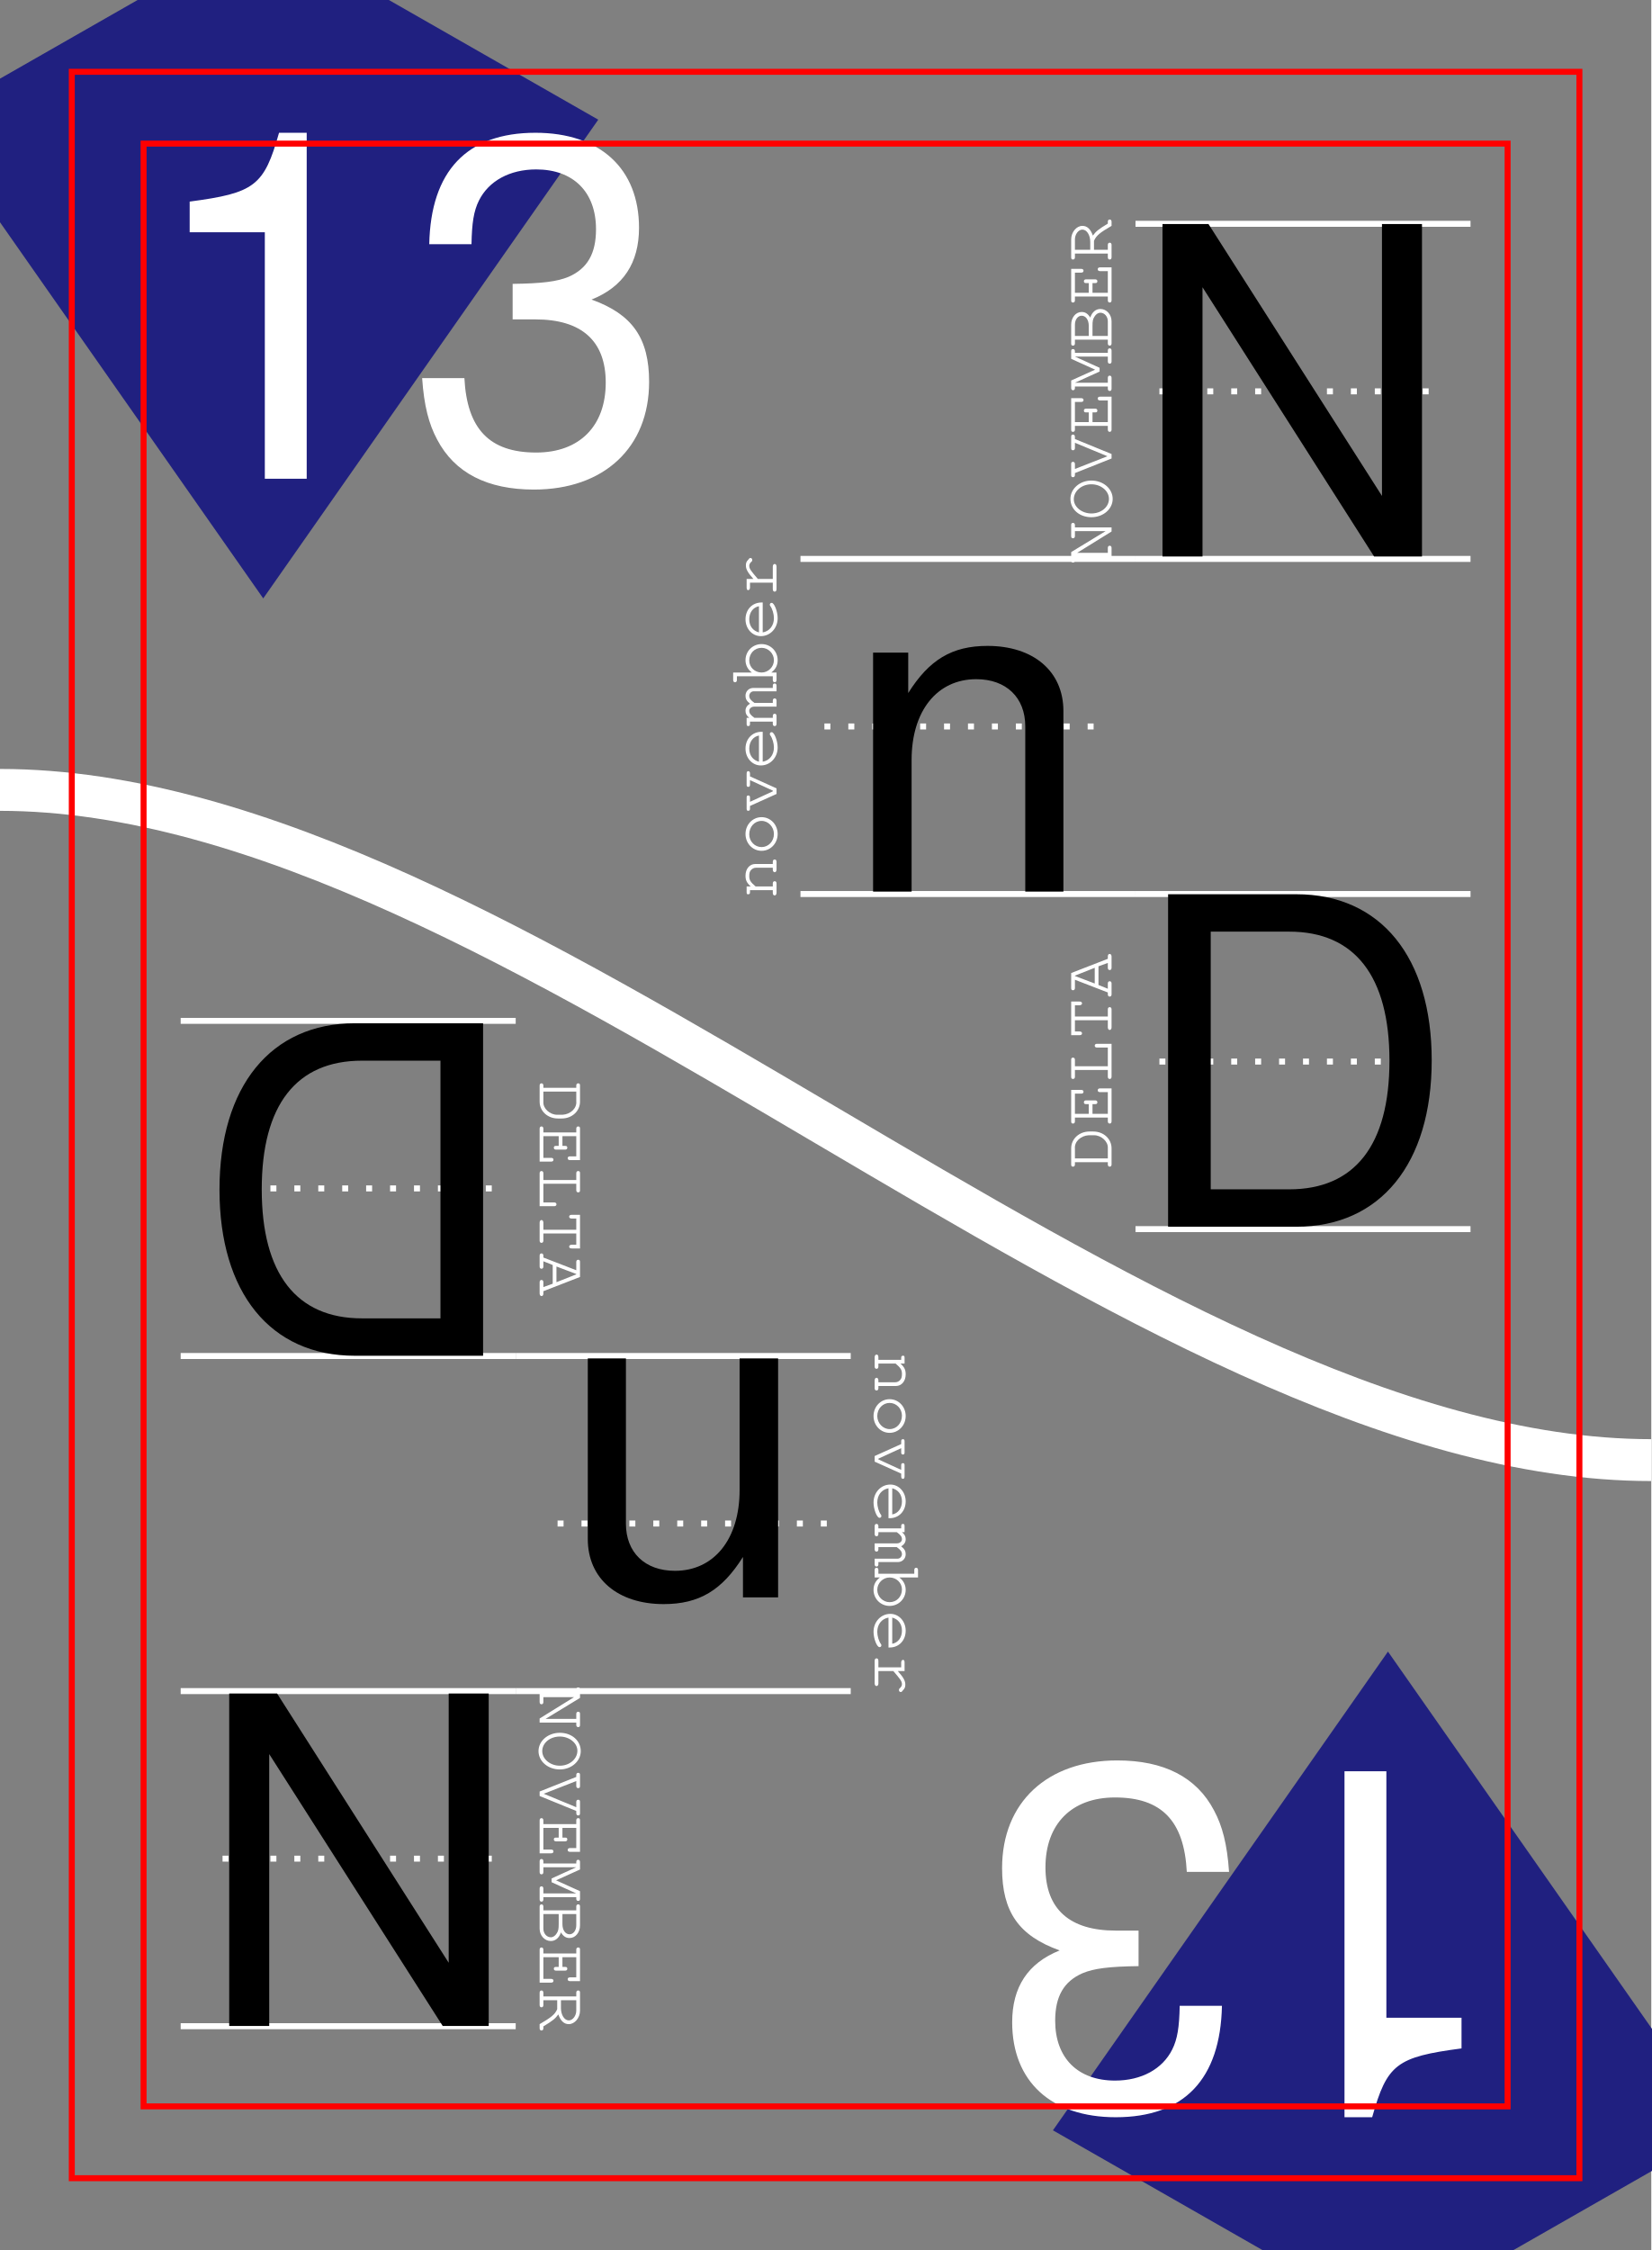
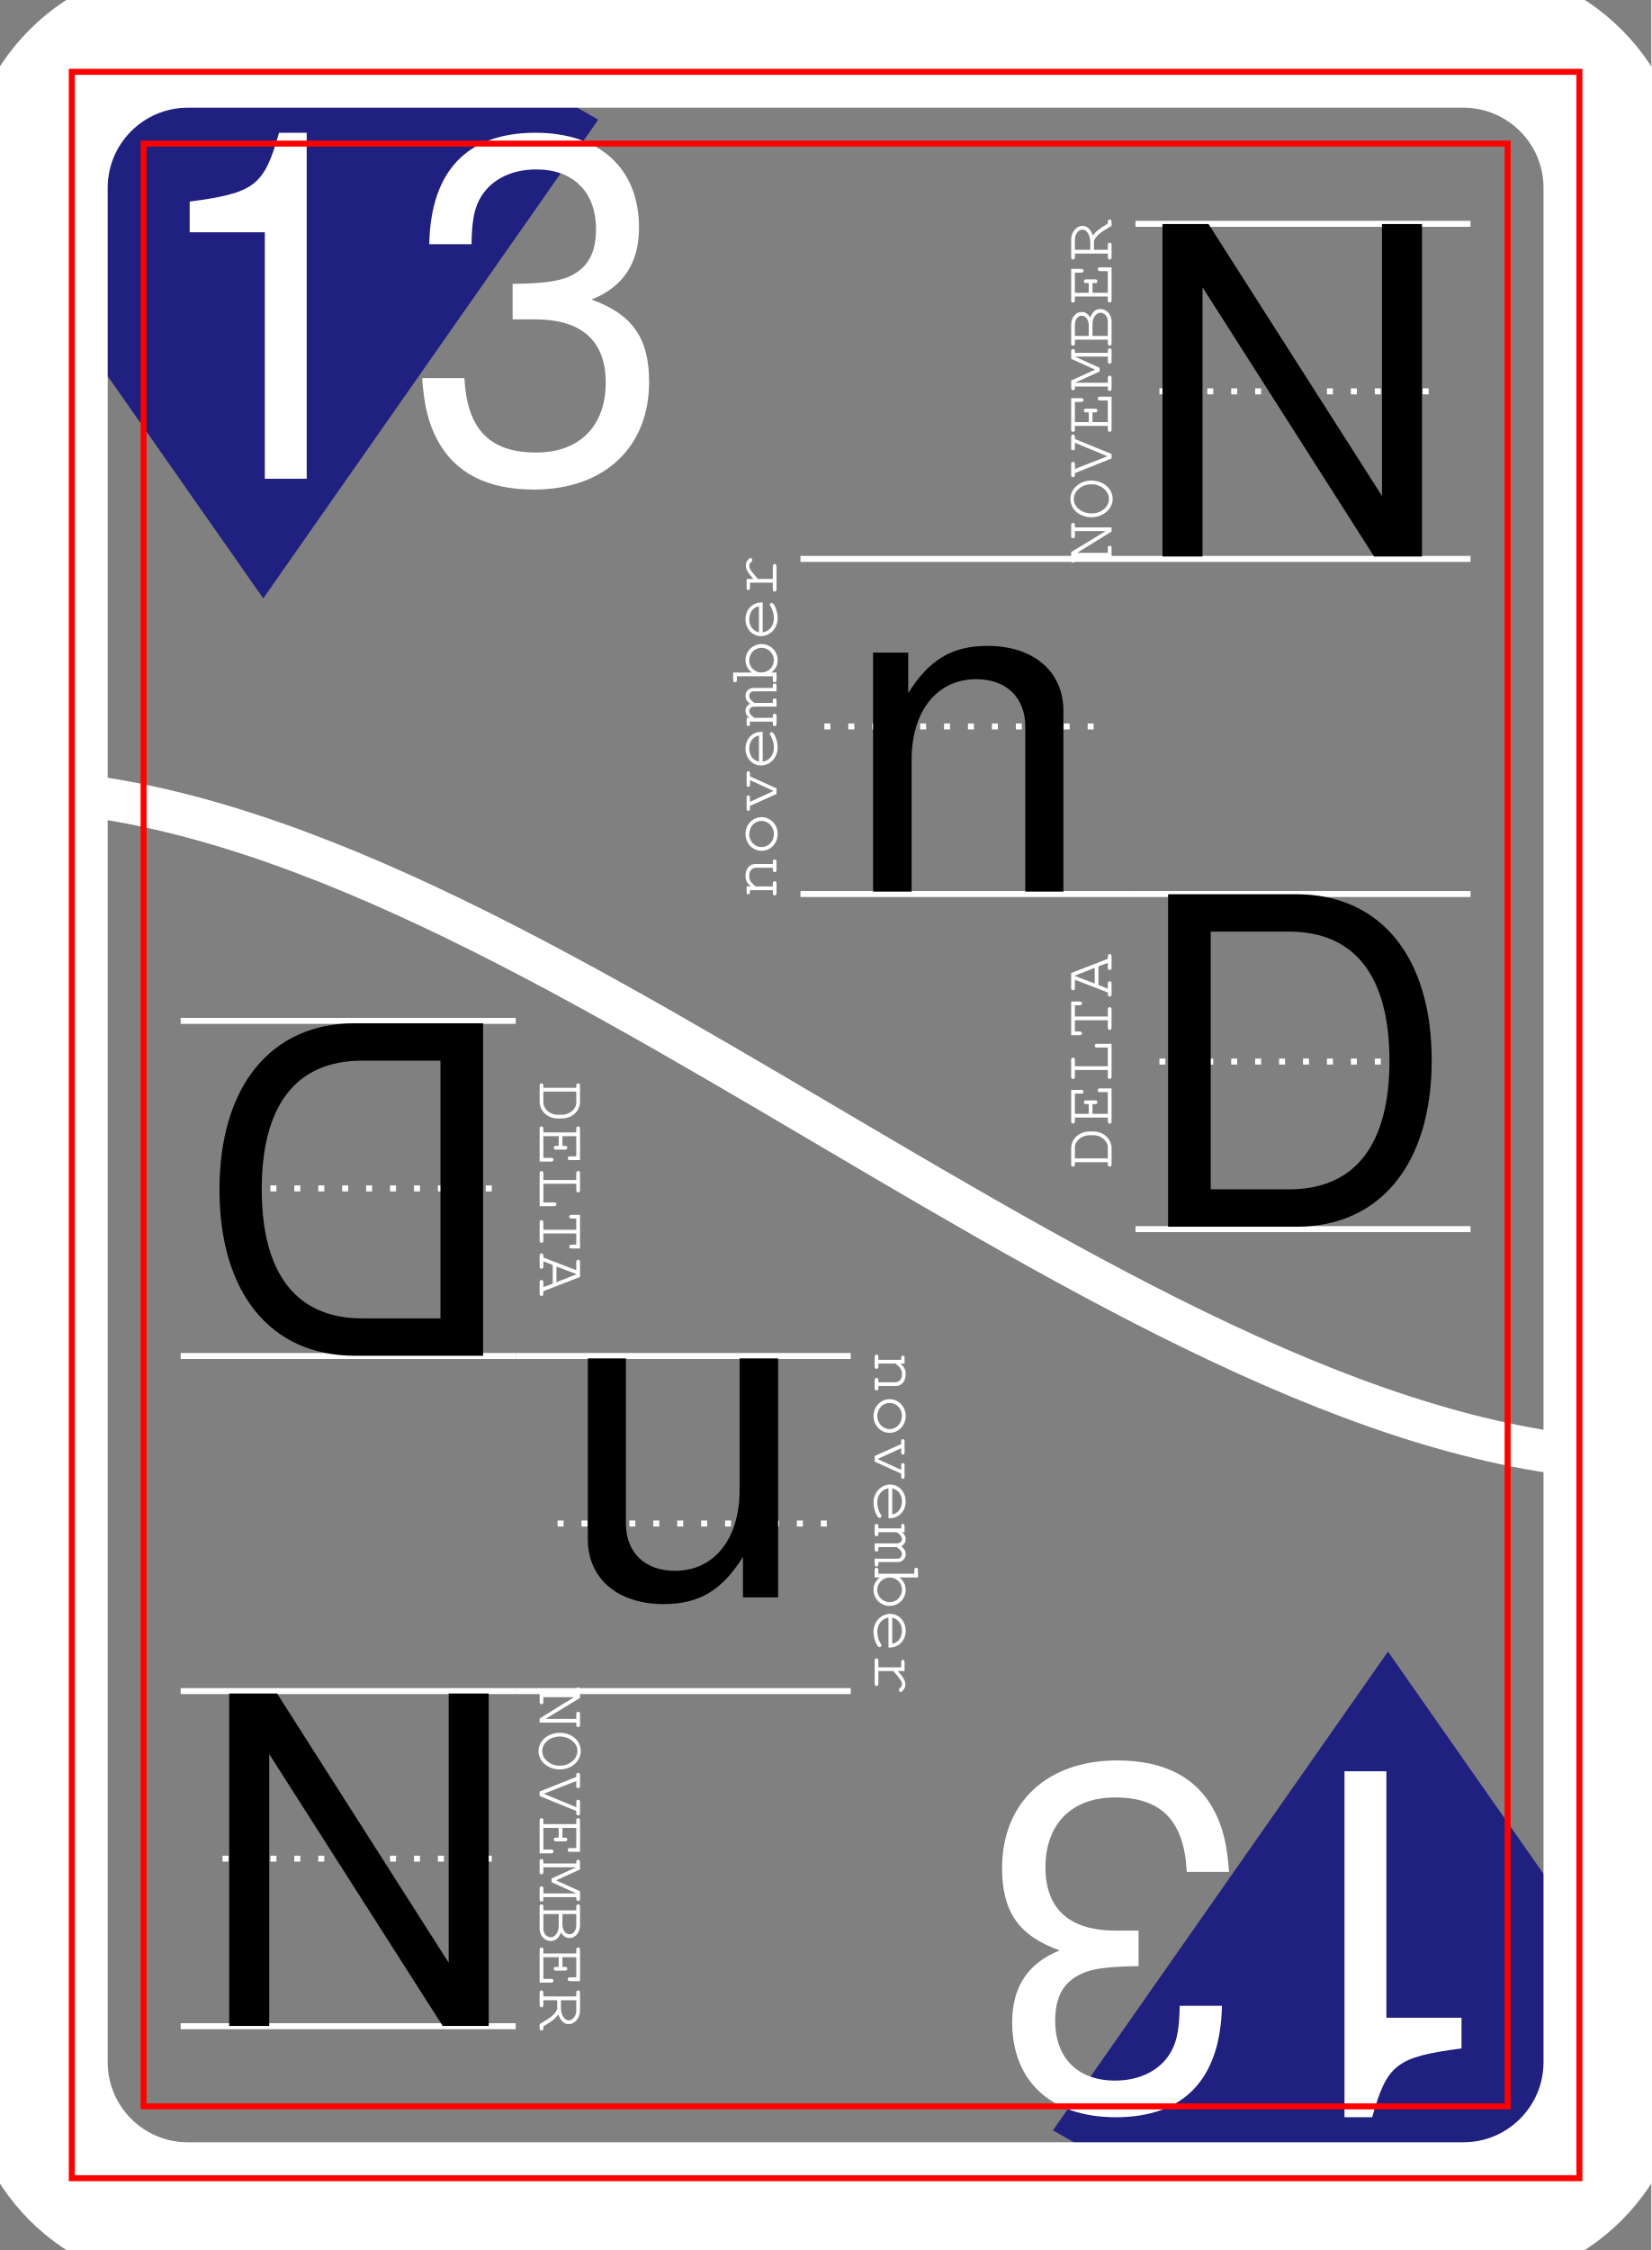
<svg xmlns="http://www.w3.org/2000/svg" xmlns:xlink="http://www.w3.org/1999/xlink" width="69mm" height="94mm" viewBox="-3 -3 69 94" version="1.1" id="card-13">
  <style>
    text { font-family:Helvetica; font-size:19.04px; line-height:1; fill:#000000;fill-opacity:1;stroke:none; }
   
   g.emoji path, g.emoji ellipse, g.emoji circle  { fill:none;stroke:#000000;stroke-width:1.0;stroke-linecap:round;stroke-miterlimit:4;stroke-dasharray:none;stroke-opacity:1 }
   g#card-13-formats-dark text { font-size:7px;fill:#ffffff; }
   g#card-13-thumb-up text, g#card-13-thumb-down text { font-size:7px; }
   path  { fill:none;stroke:#000000;stroke-width:1.0;stroke-linecap:butt;stroke-linejoin:miter;stroke-opacity:1; }
   path.suit { stroke:none; }
   g#card-13-border path  { fill:#808080;fill-opacity:1;stroke:#000000;stroke-width:1.5;stroke-opacity:1;stroke-miterlimit:4;stroke-dasharray:none; }
   g#card-13-lines path { fill:none;stroke:#ffffff;stroke-width:0.25;stroke-linecap:butt;stroke-linejoin:miter;stroke-miterlimit:4;stroke-dasharray:none;stroke-dashoffset:0;stroke-opacity:1 }
   g#card-13-lines-dark path { fill:none;stroke:#000000;stroke-width:0.5;stroke-linecap:butt;stroke-linejoin:miter;stroke-miterlimit:4;stroke-dasharray:none;stroke-dashoffset:0;stroke-opacity:1; }
   g#card-13-lines path.lines-center { stroke-dasharray:0.25, 0.75;}
  </style>
  <defs>
    <g id="card-13-heart-full" class="emoji" transform="translate(-7,-14)">
      <path d="M 7,14 C -5.5,3.5 2,-3 7,2 12,-3 19.5,3.5 7,14 Z" />
    </g>
    <g id="card-13-heart-broken" class="emoji" transform="translate(-7,-14)">
      <path d="M 3.119,0.918 C -0.516,1.134 -2.304,6.546 6.573,13.572            L 10.056,6.195 5.805,7.761 6.763,2.319            C 5.546,1.284 4.244,0.851 3.119,0.918 Z" />
      <path d="M 11.598,-0.031 C 10.627,-0.087 9.524,0.229 8.459,0.983            L 6.937,5.754 12.36,4.47 6.655,12.992            c 0.148,0.146 0.298,0.292 0.453,0.44            C 17.163,6.008 15.371,0.19 11.598,-0.031 Z" />
    </g>
    <g id="card-13-thumb" class="emoji">
      <path d="m 0.25,6 h 4 C 3.761,3.426 2.261,0.331 6.095,0.464           9.005,0.565 8.214,3.28 7.75,6 c 3,0 7,1 4,3 1,1 1,1 0,2 2,1 2,3 -11.5,2 z" />
      <path style="stroke-width:0.5" d="m 4.722,1.807 c 0,0 0.175,2.379 1.03,2.351           0.834,-0.027 0.855,-2.351 0.855,-2.351 z" />
    </g>
+     <g id="card-13-thumb-down" transform="translate(-7,-14)">
+       <g transform="translate(-0.1064203,-0.6459912)">
+         <path style="fill:none;stroke:#000000;stroke-width:0.342;stroke-miterlimit:4;stroke-dasharray:none;stroke-opacity:1" d="m 6.164,1.456 c -0.871,0.317 -1.75,0.576 -1.954,0.576 -0.337,6.56e-4 -0.37,0.279 -0.37,3.113 v 3.112 l 1.42,1.699 c 0.896,1.072 1.58,2.13 1.855,2.865 0.578,1.548 0.663,1.652 1.361,1.652 1.506,0 2.14,-1.654 1.302,-3.397 -0.703,-1.462 -0.703,-1.462 1.455,-1.462 1.649,0 1.96,-0.054 2.344,-0.408 0.354,-0.325 0.416,-0.551 0.31,-1.118 C 13.393,5.575 13.352,5.054 12.667,2.131 11.27,0.672 9.096,0.391 6.164,1.456 Z" />
+         <path style="fill:none;stroke:#000000;stroke-width:0.342;stroke-linecap:butt;stroke-linejoin:miter;stroke-miterlimit:4;stroke-dasharray:none;stroke-opacity:1" d="m 8.616,14.41 c 0.974,-0.083 0.526,-1.451 0.526,-1.451 l -1.294,-1.563 c -1.552,-0.039 -0.71,0.585 -1.051,0.707" />
+         <rect style="fill:none;fill-opacity:0.801;stroke:#000000;stroke-width:0.39;stroke-linecap:round;stroke-miterlimit:4;stroke-dasharray:none;stroke-opacity:1" width="3.565" height="7.378" x="0.302" y="2.094" />
+       </g>
+     </g>
    <g id="card-13-thumb-up" class="emoji" transform="translate(-7,-14)">
-       <use xlink:href="#card-13-thumb" />
-       <text text-anchor="middle" x="6" y="12">+1</text>
-     </g>
-     <g id="card-13-thumb-down" class="emoji" transform="translate(-7,-14)">
-       <use transform="matrix(1,0,0,-1,0,14)" xlink:href="#card-13-thumb" />
-       <text text-anchor="middle" x="7" y="7">-1</text>
+       <g transform="translate(-0.1064198,-0.2965792)">
+         <path style="fill:none;stroke:#000000;stroke-width:0.342;stroke-miterlimit:4;stroke-dasharray:none;stroke-opacity:1" d="m 6.187,13.485 c -0.869,-0.317 -1.745,-0.576 -1.948,-0.576 -0.336,-6.46e-4 -0.369,-0.279 -0.369,-3.113 v -3.112 l 1.416,-1.699 c 0.893,-1.072 1.576,-2.13 1.849,-2.865 0.576,-1.548 0.661,-1.652 1.357,-1.652 1.501,0 2.134,1.654 1.298,3.397 -0.701,1.462 -0.701,1.462 1.45,1.462 1.644,0 1.954,0.054 2.337,0.408 0.353,0.325 0.415,0.551 0.309,1.118 -0.493,2.514 -0.534,3.035 -1.217,5.958 -1.392,1.459 -3.56,1.74 -6.483,0.674 z" />
+         <path style="fill:none;stroke:#000000;stroke-width:0.342;stroke-linecap:butt;stroke-linejoin:miter;stroke-miterlimit:4;stroke-dasharray:none;stroke-opacity:1" d="m 8.632,0.531 c 0.971,0.083 0.524,1.451 0.524,1.451 l -1.29,1.563 c -1.548,0.039 -0.708,-0.585 -1.048,-0.707" />
+         <rect style="fill:none;fill-opacity:0.801;stroke:#000000;stroke-width:0.39;stroke-linecap:round;stroke-miterlimit:4;stroke-dasharray:none;stroke-opacity:1" id="rect1836" width="3.555" height="7.378" x="0.301" y="6.697" />
+       </g>
    </g>
    <g id="card-13-sad" class="emoji" transform="translate(-7,-14)">
      <ellipse id="card-13-sad-right-eye" cx="9.5" cy="4" rx="0.25" ry="0.75" />
      <ellipse id="card-13-sad-left-eye" cx="4.5" cy="4" rx="0.25" ry="0.75" />
      <circle id="card-13-sad-face" cx="7" cy="7" r="7" />
      <path id="card-13-sad-frown" d="m 3,10 c 1.5,-3 6,-3 8,0" />
    </g>
    <g id="card-13-happy" class="emoji" transform="translate(-7,-14)">
      <ellipse id="card-13-happy-right-eye" cx="9.5" cy="4" rx="0.25" ry="0.75" />
      <ellipse id="card-13-happy-left-eye" cx="4.5" cy="4" rx="0.25" ry="0.75" />
      <circle id="card-13-happy-face" cx="7" cy="7" r="7" />
      <path id="card-13-happy-smile" d="m 3,8 c 1.5,4 6,4 8,0" />
    </g>
    <g id="card-13-suit-club" transform="translate(7,7)">
      <path id="card-13-suit-club-flower" style="fill:#208020;stroke:none" d="     M -7.347880794884119e-16,4.0      C 3.365,12.557 12.557,-3.365 3.464,-2.0      C 9.192,-9.192 -9.192,-9.192 -3.464,-2      C -12.557,-3.365 -3.365,12.557 -7.347880794884119e-16,4.0      Z     " />
      <path id="card-13-suit-club-stem" style="fill:#208020;stroke:none" d="     m 0,7.0      h -1.5      c 1.5,-1.5 1.5,-7.0 1.5,-7.0      c 0,0 0,5.5 1.5,7.0      z" />
    </g>
    <g id="card-13-suit-heart">
      <path style="fill:#802020;stroke:none" d="M 7,14 C -5.5,3.5 2,-3 7,2 12,-3 19.5,3.5 7,14 Z" />
    </g>
    <g id="card-13-suit-diamond">
      <path style="fill:#202080;stroke:none" d="m 7,14 -7,-10 7,-4 7,4 z" />
    </g>
    <g id="card-13-suit-spade">
      <path style="fill:#202020;stroke:none" d="M 7,0 C -5.5,10.5 2,17 7,12 12,17 19.5,10.5 7,0 Z" />
      <path style="fill:#202020;stroke:none" d="m 7,14 h -1.5 c 1.5,-1.5 1.5,-7.0 1.5,-7.0 c 0,0 0,5.5 1.5,7.0 z" />
    </g>
    <g id="card-13-lines">
      <path d="m 0,0 14,0" />
      <path class="lines-center" d="m 1,7 12,0" />
      <path d="m 0,14 14,0" />
    </g>
    <g id="card-13-lines-dark">
      
      
      
    </g>
    <g id="card-13-translate-text">
      <text xml:space="preserve" x="37.45" y="34.25" text-anchor="middle">n</text>
      <text xml:space="preserve" x="51" y="20.25" text-anchor="middle">N</text>
      <text xml:space="preserve" x="51" y="48.25" text-anchor="middle">D</text>
    </g>
    <g id="card-13-translate-pics">
      <use x="37.45" y="34.25" xlink:href="#card-13-" />
      <use x="51" y="20.25" xlink:href="#card-13-" />
      <use x="51" y="48.25" xlink:href="#card-13-" />
    </g>
    <g id="card-13-formats">
      <g id="formats-up" transform="translate(44.45,6.35)">
        <use xlink:href="#card-13-lines" />
        <text transform="rotate(-90) translate(-7,-1)" xml:space="preserve" text-anchor="middle" style="font-size:3px;line-height:1;font-family:Courier;fill:#ffffff;fill-opacity:1;stroke:#ffffff;stroke-width:0;stroke-miterlimit:4;stroke-dasharray:none;stroke-opacity:1">NOVEMBER</text>
      </g>
      <g id="card-13-formats-plain" transform="translate(30.45,20.35)">
        <use xlink:href="#card-13-lines" />
        <text transform="rotate(-90) translate(-7,-1)" xml:space="preserve" text-anchor="middle" style="font-size:3px;line-height:1;font-family:Courier;fill:#ffffff;fill-opacity:1;stroke:#ffffff;stroke-width:0;stroke-miterlimit:4;stroke-dasharray:none;stroke-opacity:1">november</text>
      </g>
      <g id="card-13-formats-down" transform="translate(44.45,34.35)">
        <use xlink:href="#card-13-lines" />
        <text transform="rotate(-90) translate(-7,-1)" xml:space="preserve" text-anchor="middle" style="font-size:3px;line-height:1;font-family:Courier;fill:#ffffff;fill-opacity:1;stroke:#ffffff;stroke-width:0;stroke-miterlimit:4;stroke-dasharray:none;stroke-opacity:1">DELTA</text>
      </g>
      <text xml:space="preserve" text-anchor="middle" style="font-size:7px;line-height:1;font-family:Courier;fill:#ffffff;fill-opacity:1;stroke:#ffffff;stroke-width:0;stroke-miterlimit:4;stroke-dasharray:none;stroke-opacity:1" x="51.45" y="28.50" />
    </g>
    <g id="card-13-formats-dark">
      <g id="card-13-formats-up" transform="translate(44.45,6.35)">
        <use xlink:href="#card-13-lines-dark" />
        <text transform="rotate(-90) translate(-7,-1)" xml:space="preserve" text-anchor="middle" style="font-size:3px;line-height:1;font-family:Courier;fill:#ffffff;fill-opacity:1;stroke:#ffffff;stroke-width:0;stroke-miterlimit:4;stroke-dasharray:none;stroke-opacity:1">NOVEMBER</text>
      </g>
      <g id="card-13-formats-plain" transform="translate(30.45,20.35)">
        <use xlink:href="#card-13-lines-dark" />
        <text transform="rotate(-90) translate(-7,18.5)" xml:space="preserve" text-anchor="middle" style="font-size:4px;line-height:1;font-family:Courier;fill:#ffffff;fill-opacity:1;stroke:#ffffff;stroke-width:0;stroke-miterlimit:4;stroke-dasharray:none;stroke-opacity:1">november</text>
      </g>
      <g id="card-13-formats-down" transform="translate(44.45,34.35)">
        <use xlink:href="#card-13-lines-dark" />
        <text transform="rotate(-90) translate(-7,-1)" xml:space="preserve" text-anchor="middle" style="font-size:3px;line-height:1;font-family:Courier;fill:#ffffff;fill-opacity:1;stroke:#ffffff;stroke-width:0;stroke-miterlimit:4;stroke-dasharray:none;stroke-opacity:1">DELTA</text>
      </g>
      <text xml:space="preserve" text-anchor="middle" style="fill:#000000;font-size:150%" x="51.45" y="36" />
    </g>
  </defs>
  <g id="card-13-main-layer">
    <rect x="-3" y="-3" width="69" height="94" style="fill:#808080" />
    <use opacity="1" transform="matrix(2,0,0,2,-6,-6)" xlink:href="#card-13-suit-diamond" />
    <use xlink:href="#card-13-formats" />
    <g transform="rotate(180,31.5,44)">
      <use opacity="1" transform="matrix(2,0,0,2,-6,-6)" xlink:href="#card-13-suit-diamond" />
      <use xlink:href="#card-13-formats" />
    </g>
    <g id="card-13-border">
+       <rect x="-1.5" y="-1.5" width="66" height="91" rx="6.35" opacity="1.0" style="fill:none;stroke:#ffffff;stroke-width:6.0" />
      <path id="card-13-border-separator" style="stroke:#ffffff;stroke-width:1.75;fill:none;" d="M -3.0,30 C 18.5,30 44.5,58 66,58" />
    </g>
    <g id="card-13-upward">
      <text x="14" y="17" style="font-family:Helvetica;font-size:20px;fill:#fff" text-anchor="middle">13</text>
      <use xlink:href="#card-13-translate-text" />
    </g>
    <use xlink:href="#card-13-upward" transform="rotate(180,31.5,44)" />
    <rect x="0" y="0" width="63" height="88" style="stroke:#f00;stroke-width:0.25;fill:none;" />
    <rect x="3" y="3" width="57" height="82" style="stroke:#f00;stroke-width:0.25;fill:none;" />
  </g>
</svg>
